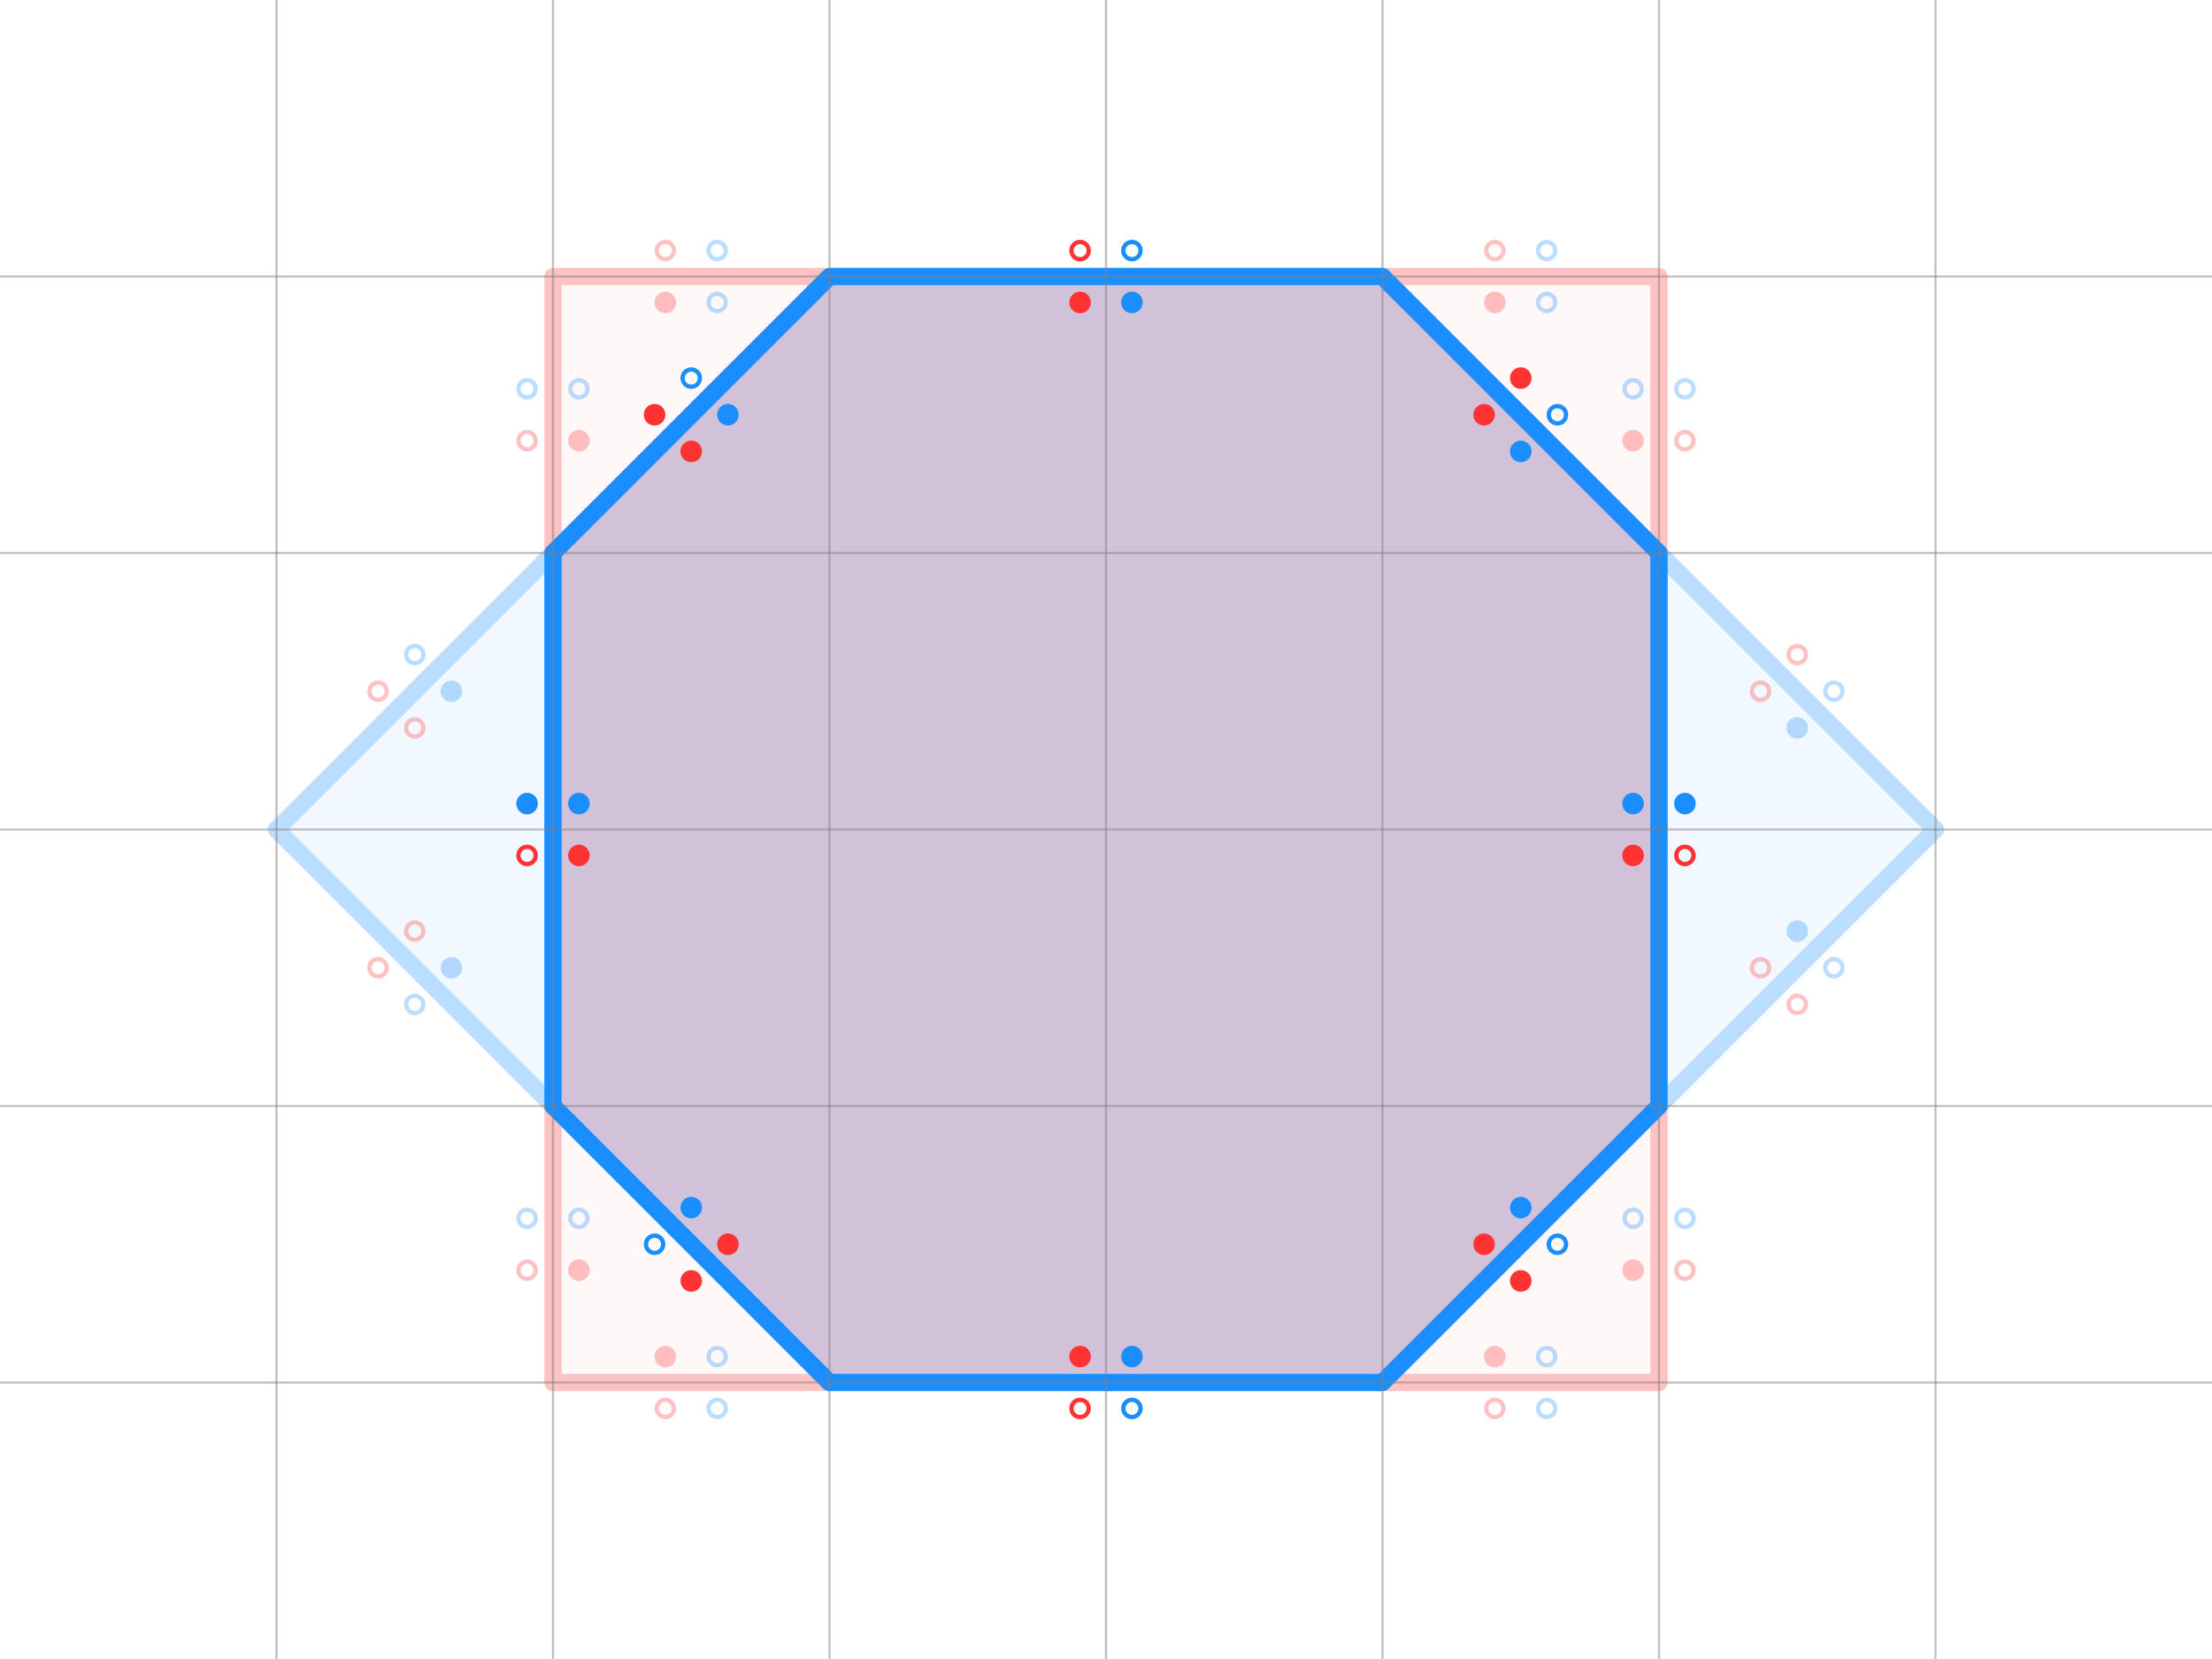
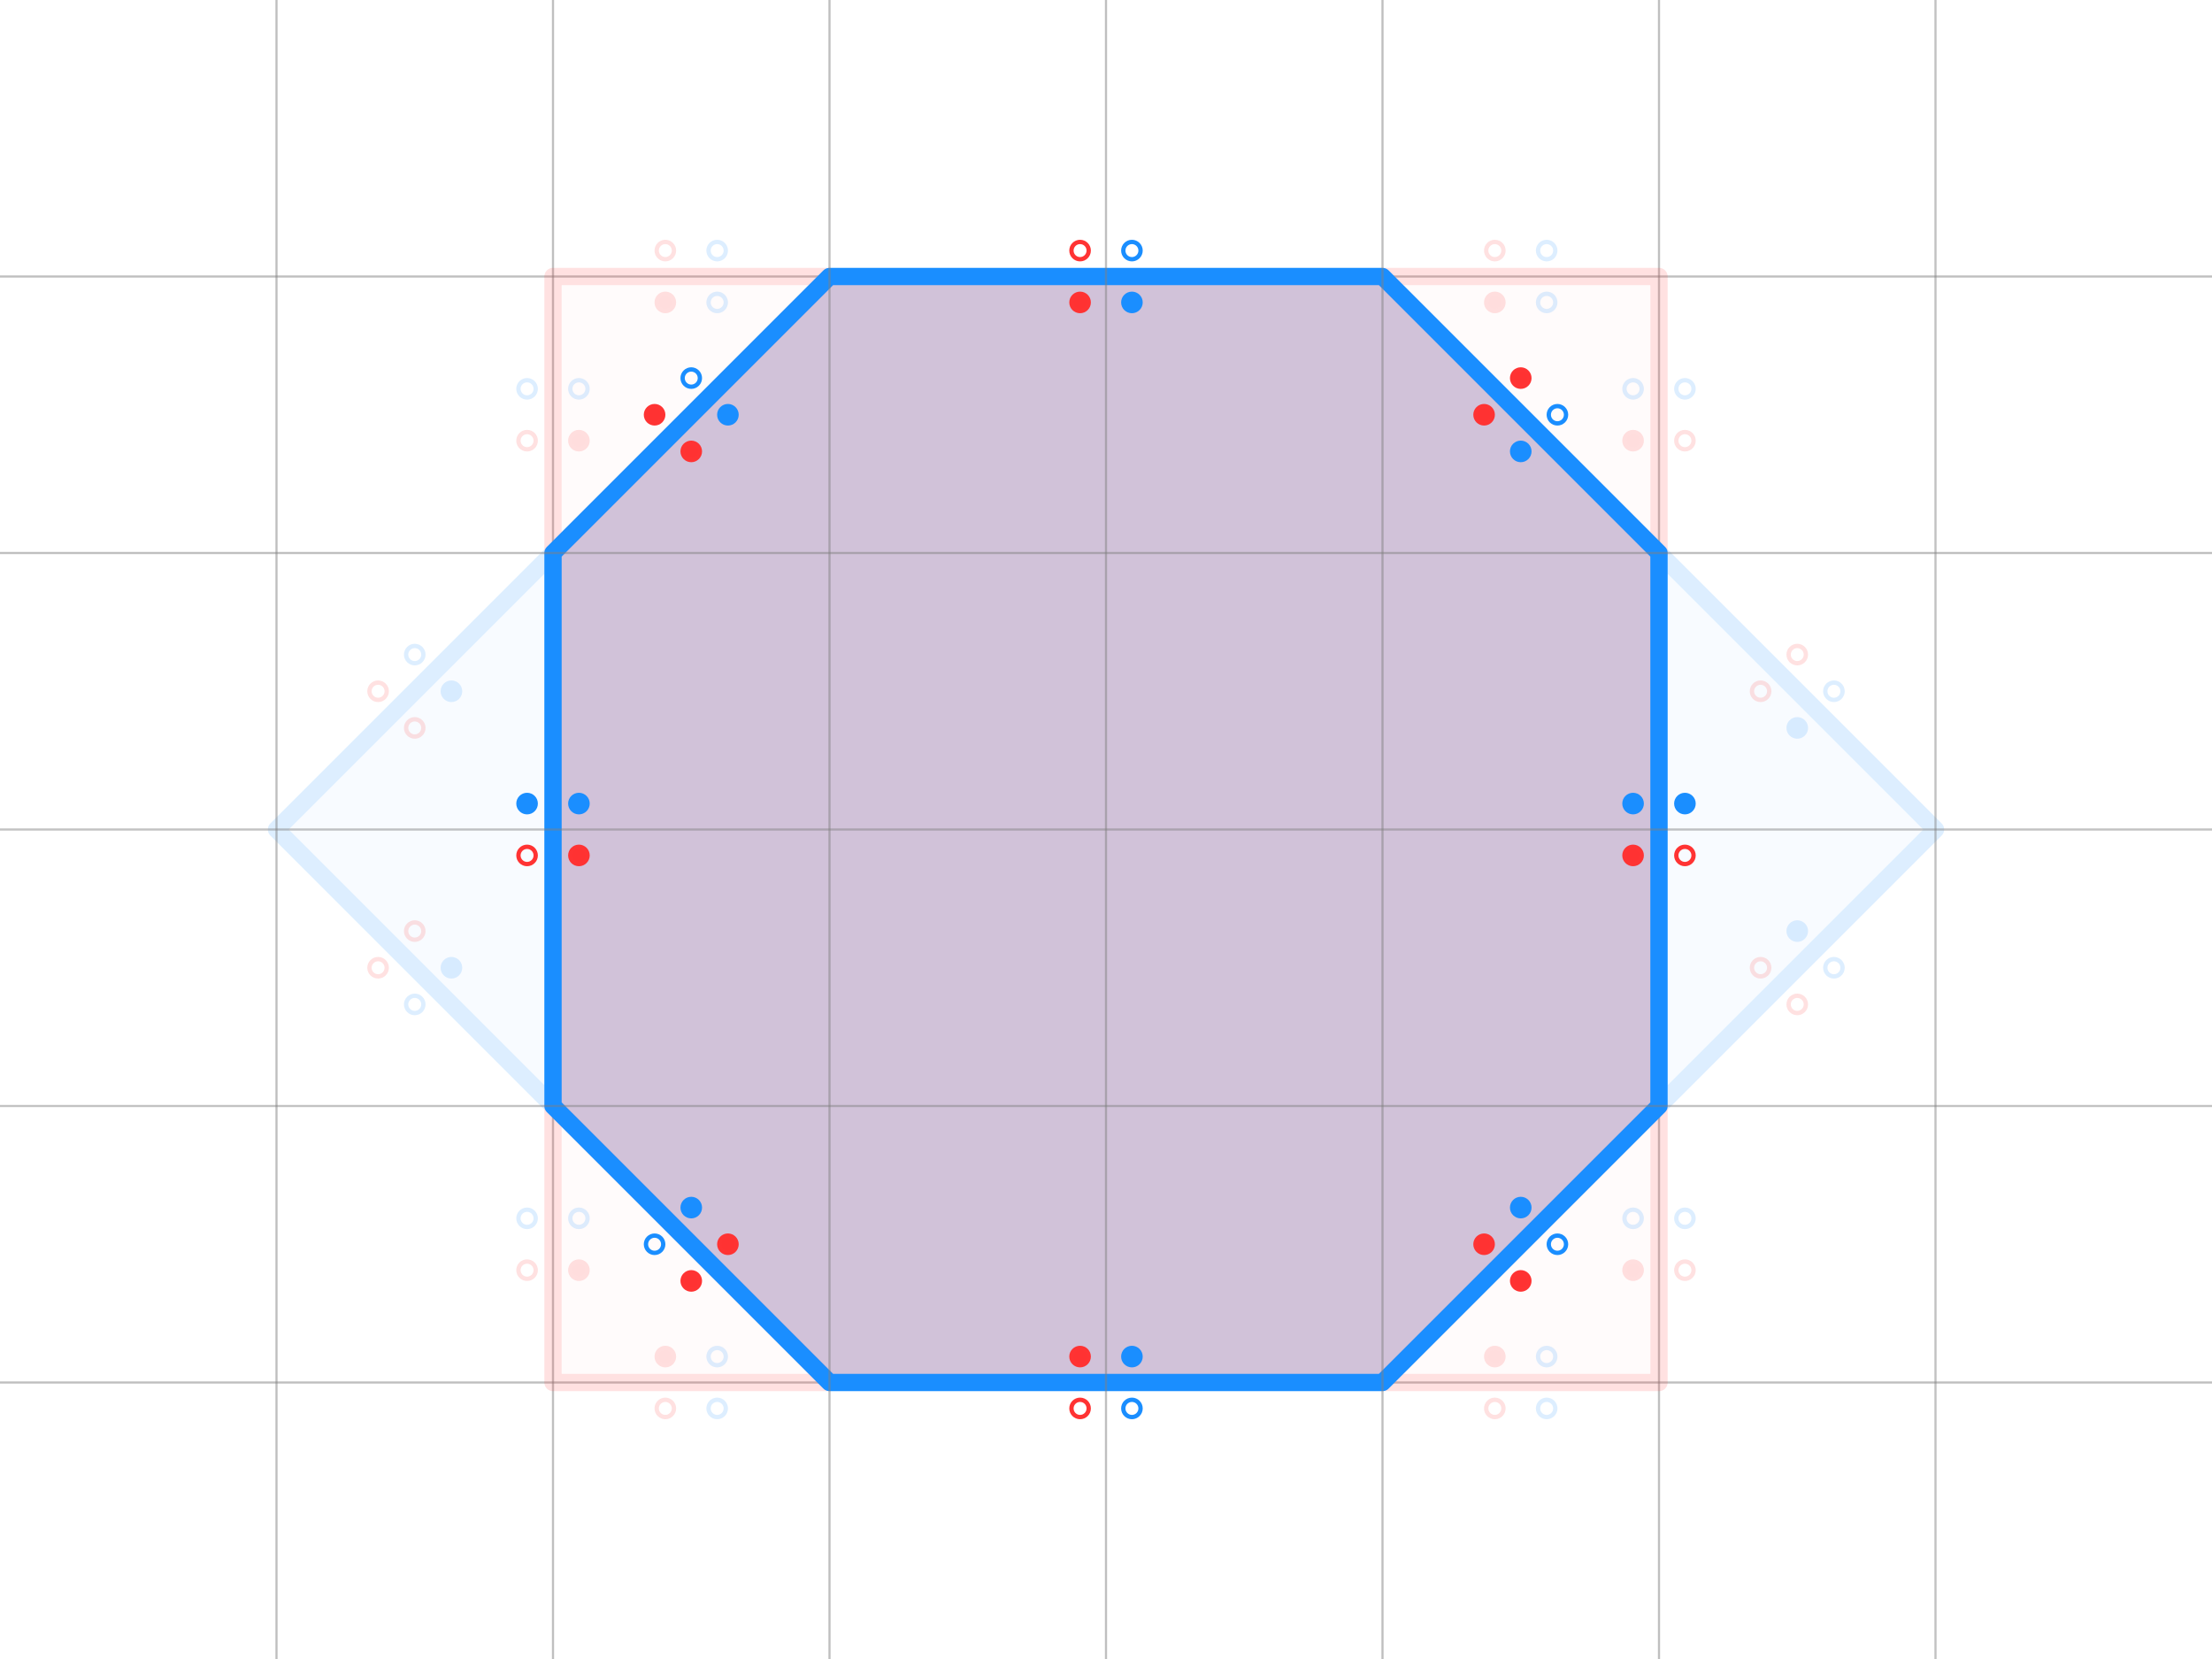
<svg xmlns="http://www.w3.org/2000/svg" width="1024" height="768" viewBox="0 0 1024 768" version="1.1" id="svg5">
  <defs id="defs2">
    </defs>
  <g id="layer1">
-     <path id="path5" style="fill:#1e8cff;fill-opacity:0.2;stroke:#1a8eff;stroke-width:8;stroke-linecap:round;stroke-linejoin:round;stroke-dasharray:none;stroke-opacity:1;opacity:0.3" d="M 256,256 128,384 256,512 Z m 512,0 V 512 L 896,384 Z" />
-     <path id="path4" style="fill:#ff0000;fill-opacity:0.098;stroke:#ff3333;stroke-width:8;stroke-linecap:round;stroke-linejoin:round;stroke-dasharray:none;stroke-opacity:1;opacity:0.3" d="M 256,128 V 256 L 384,128 Z m 384,0 128,128 V 128 Z M 256,512 v 128 h 128 z m 512,0 -128,128 h 128 z" />
+     <path style="fill:#000000;stroke:#808080;stroke-width:1px;stroke-linecap:butt;stroke-linejoin:miter;stroke-opacity:0.5" d="M 768,0 V 768" id="path17" />
+     <path style="fill:#000000;stroke:#808080;stroke-width:1px;stroke-linecap:butt;stroke-linejoin:miter;stroke-opacity:0.5" d="M 1024,640 H 0" id="path32" />
+     <path style="fill:#000000;stroke:#808080;stroke-width:1px;stroke-linecap:butt;stroke-linejoin:miter;stroke-opacity:0.5" d="M 1024,128 H 0" id="path28" />
+     <path style="fill:#000000;stroke:#808080;stroke-width:1px;stroke-linecap:butt;stroke-linejoin:miter;stroke-opacity:0.5" d="M 256,0 V 768" id="path13" />
+     <path id="path5" style="fill:#1e8cff;fill-opacity:0.2;stroke:#1a8eff;stroke-width:8;stroke-linecap:round;stroke-linejoin:round;stroke-dasharray:none;stroke-opacity:1;opacity:0.15" d="M 256,256 128,384 256,512 Z m 512,0 V 512 L 896,384 Z" />
+     <path id="path4" style="fill:#ff0000;fill-opacity:0.098;stroke:#ff3333;stroke-width:8;stroke-linecap:round;stroke-linejoin:round;stroke-dasharray:none;stroke-opacity:1;opacity:0.15" d="M 256,128 V 256 L 384,128 Z m 384,0 128,128 V 128 Z M 256,512 v 128 h 128 z m 512,0 -128,128 h 128 z" />
    <path id="path2" style="fill:#ff0000;fill-opacity:0.098;stroke:none;stroke-width:8;stroke-linecap:round;stroke-linejoin:round;stroke-dasharray:none;stroke-opacity:1" d="M 384 128 L 256 256 L 256 512 L 384 640 L 640 640 L 768 512 L 768 256 L 640 128 L 384 128 z " />
    <path id="path1" style="fill:#5d65b7;fill-opacity:0.278;stroke:#1a8eff;stroke-width:8;stroke-linecap:round;stroke-linejoin:round;stroke-dasharray:none;stroke-opacity:1" d="M 384 128 L 256 256 L 256 512 L 384 640 L 640 640 L 768 512 L 768 256 L 640 128 L 384 128 z " />
    <path style="fill:#000000;stroke:#808080;stroke-width:1px;stroke-linecap:butt;stroke-linejoin:miter;stroke-opacity:0.5" d="M 128,0 V 768" id="path11" />
-     <path style="fill:#000000;stroke:#808080;stroke-width:1px;stroke-linecap:butt;stroke-linejoin:miter;stroke-opacity:0.5" d="M 256,0 V 768" id="path13" />
    <path style="fill:#000000;stroke:#808080;stroke-width:1px;stroke-linecap:butt;stroke-linejoin:miter;stroke-opacity:0.5" d="M 384,0 V 768" id="path14" />
    <path style="fill:#000000;stroke:#808080;stroke-width:1px;stroke-linecap:butt;stroke-linejoin:miter;stroke-opacity:0.5" d="M 512,0 V 768" id="path15" />
    <path style="fill:#000000;stroke:#808080;stroke-width:1px;stroke-linecap:butt;stroke-linejoin:miter;stroke-opacity:0.5" d="M 640,0 V 768" id="path16" />
-     <path style="fill:#000000;stroke:#808080;stroke-width:1px;stroke-linecap:butt;stroke-linejoin:miter;stroke-opacity:0.5" d="M 768,0 V 768" id="path17" />
    <path style="fill:#000000;stroke:#808080;stroke-width:1px;stroke-linecap:butt;stroke-linejoin:miter;stroke-opacity:0.5;opacity:0.942" d="M 896,0 V 768" id="path18" />
-     <path style="fill:#000000;stroke:#808080;stroke-width:1px;stroke-linecap:butt;stroke-linejoin:miter;stroke-opacity:0.5" d="M 1024,128 H 0" id="path28" />
    <path style="fill:#000000;stroke:#808080;stroke-width:1px;stroke-linecap:butt;stroke-linejoin:miter;stroke-opacity:0.5" d="M 1024,256 H 0" id="path29" />
    <path style="fill:#000000;stroke:#808080;stroke-width:1px;stroke-linecap:butt;stroke-linejoin:miter;stroke-opacity:0.5;opacity:0.942" d="M 1024,384 H 0" id="path30" />
    <path style="fill:#000000;stroke:#808080;stroke-width:1px;stroke-linecap:butt;stroke-linejoin:miter;stroke-opacity:0.5;opacity:0.942" d="M 1024,512 H 0" id="path31" />
-     <path style="fill:#000000;stroke:#808080;stroke-width:1px;stroke-linecap:butt;stroke-linejoin:miter;stroke-opacity:0.5" d="M 1024,640 H 0" id="path32" />
    <circle style="fill:none;fill-opacity:1;stroke:#ff3333;stroke-width:2;stroke-linecap:round;stroke-linejoin:round;stroke-miterlimit:16;stroke-dasharray:none;stroke-opacity:1" id="circle126" cx="500" cy="116" r="4" />
    <circle style="fill:none;fill-opacity:1;stroke:#1a8eff;stroke-width:2;stroke-linecap:round;stroke-linejoin:round;stroke-miterlimit:16;stroke-dasharray:none;stroke-opacity:1" id="circle33" cx="524" cy="116" r="4" />
    <circle style="fill:#ff3232;fill-opacity:1;stroke:#ff3333;stroke-width:2;stroke-linecap:round;stroke-linejoin:round;stroke-miterlimit:16;stroke-dasharray:none;stroke-opacity:1" id="circle34" cx="500" cy="140" r="4" />
    <circle style="fill:#1a8eff;fill-opacity:1;stroke:#1a8eff;stroke-width:2;stroke-linecap:round;stroke-linejoin:round;stroke-miterlimit:16;stroke-dasharray:none;stroke-opacity:1" id="circle35" cx="524" cy="140" r="4" />
-     <g id="g45" transform="rotate(-90,504,376)" style="opacity:0.3">
+     <g id="g45" transform="rotate(-90,504,376)" style="opacity:0.15">
      <circle style="fill:none;fill-opacity:1;stroke:#ff3333;stroke-width:2;stroke-linecap:round;stroke-linejoin:round;stroke-miterlimit:16;stroke-dasharray:none;stroke-opacity:1" id="circle36" cx="292" cy="116" r="4" />
      <circle style="fill:none;fill-opacity:1;stroke:#1a8eff;stroke-width:2;stroke-linecap:round;stroke-linejoin:round;stroke-miterlimit:16;stroke-dasharray:none;stroke-opacity:1" id="circle37" cx="316" cy="116" r="4" />
      <circle style="fill:#ff3232;fill-opacity:1;stroke:#ff3333;stroke-width:2;stroke-linecap:round;stroke-linejoin:round;stroke-miterlimit:16;stroke-dasharray:none;stroke-opacity:1" id="circle38" cx="292" cy="140" r="4" />
      <circle style="fill:none;fill-opacity:1;stroke:#1a8eff;stroke-width:2;stroke-linecap:round;stroke-linejoin:round;stroke-miterlimit:16;stroke-dasharray:none;stroke-opacity:1" id="circle39" cx="316" cy="140" r="4" />
    </g>
    <circle style="fill:#ff3232;fill-opacity:1;stroke:#ff3333;stroke-width:2;stroke-linecap:round;stroke-linejoin:round;stroke-miterlimit:16;stroke-dasharray:none;stroke-opacity:1" id="circle40" cx="-645.568" cy="169.019" r="4" transform="matrix(-0.7071068,-0.7071068,-0.7071068,0.7071068,0,0)" />
    <circle style="fill:#1a8eff;fill-opacity:1;stroke:#1a8eff;stroke-width:2;stroke-linecap:round;stroke-linejoin:round;stroke-miterlimit:16;stroke-dasharray:none;stroke-opacity:1" id="circle41" cx="-621.568" cy="169.019" r="4" transform="matrix(-0.7071068,-0.7071068,-0.7071068,0.7071068,0,0)" />
    <circle style="fill:#ff3232;fill-opacity:1;stroke:#ff3333;stroke-width:2;stroke-linecap:round;stroke-linejoin:round;stroke-miterlimit:16;stroke-dasharray:none;stroke-opacity:1" id="circle42" cx="-645.568" cy="193.019" r="4" transform="matrix(-0.7071068,-0.7071068,-0.7071068,0.7071068,0,0)" />
    <circle style="fill:none;fill-opacity:1;stroke:#1a8eff;stroke-width:2;stroke-linecap:round;stroke-linejoin:round;stroke-miterlimit:16;stroke-dasharray:none;stroke-opacity:1" id="circle43" cx="-621.568" cy="193.019" r="4" transform="matrix(-0.7071068,-0.7071068,-0.7071068,0.7071068,0,0)" />
-     <g id="g48" transform="matrix(1,0,0,-1,16,768)" style="opacity:0.3">
+     <g id="g48" transform="matrix(1,0,0,-1,16,768)" style="opacity:0.15">
      <circle style="fill:none;fill-opacity:1;stroke:#ff3333;stroke-width:2;stroke-linecap:round;stroke-linejoin:round;stroke-miterlimit:16;stroke-dasharray:none;stroke-opacity:1" id="circle45" cx="292" cy="116" r="4" />
      <circle style="fill:none;fill-opacity:1;stroke:#1a8eff;stroke-width:2;stroke-linecap:round;stroke-linejoin:round;stroke-miterlimit:16;stroke-dasharray:none;stroke-opacity:1" id="circle46" cx="316" cy="116" r="4" />
      <circle style="fill:#ff3232;fill-opacity:1;stroke:#ff3333;stroke-width:2;stroke-linecap:round;stroke-linejoin:round;stroke-miterlimit:16;stroke-dasharray:none;stroke-opacity:1" id="circle47" cx="292" cy="140" r="4" />
      <circle style="fill:none;fill-opacity:1;stroke:#1a8eff;stroke-width:2;stroke-linecap:round;stroke-linejoin:round;stroke-miterlimit:16;stroke-dasharray:none;stroke-opacity:1" id="circle48" cx="316" cy="140" r="4" />
    </g>
    <circle style="fill:none;fill-opacity:1;stroke:#ff3333;stroke-width:2;stroke-linecap:round;stroke-linejoin:round;stroke-miterlimit:16;stroke-dasharray:none;stroke-opacity:1" id="circle49" cx="-396" cy="244" r="4" transform="rotate(-90)" />
    <circle style="fill:#1a8eff;fill-opacity:1;stroke:#1a8eff;stroke-width:2;stroke-linecap:round;stroke-linejoin:round;stroke-miterlimit:16;stroke-dasharray:none;stroke-opacity:1" id="circle50" cx="-372" cy="244" r="4" transform="rotate(-90)" />
    <circle style="fill:#ff3232;fill-opacity:1;stroke:#ff3333;stroke-width:2;stroke-linecap:round;stroke-linejoin:round;stroke-miterlimit:16;stroke-dasharray:none;stroke-opacity:1" id="circle51" cx="-396" cy="268" r="4" transform="rotate(-90)" />
    <circle style="fill:#1a8eff;fill-opacity:1;stroke:#1a8eff;stroke-width:2;stroke-linecap:round;stroke-linejoin:round;stroke-miterlimit:16;stroke-dasharray:none;stroke-opacity:1" id="circle52" cx="-372" cy="268" r="4" transform="rotate(-90)" />
-     <g id="g6" style="opacity:0.3">
+     <g id="g6" style="opacity:0.15">
      <circle style="fill:none;fill-opacity:1;stroke:#ff3333;stroke-width:2;stroke-linecap:round;stroke-linejoin:round;stroke-miterlimit:16;stroke-dasharray:none;stroke-opacity:1" id="circle53" cx="-102.51" cy="350.039" r="4" transform="rotate(-45)" />
      <circle style="fill:none;fill-opacity:1;stroke:#1a8eff;stroke-width:2;stroke-linecap:round;stroke-linejoin:round;stroke-miterlimit:16;stroke-dasharray:none;stroke-opacity:1" id="circle54" cx="-78.51" cy="350.039" r="4" transform="rotate(-45)" />
      <circle style="fill:none;fill-opacity:1;stroke:#ff3333;stroke-width:2;stroke-linecap:round;stroke-linejoin:round;stroke-miterlimit:16;stroke-dasharray:none;stroke-opacity:1" id="circle55" cx="-102.51" cy="374.039" r="4" transform="rotate(-45)" />
      <circle style="fill:#1a8eff;fill-opacity:1;stroke:#1a8eff;stroke-width:2;stroke-linecap:round;stroke-linejoin:round;stroke-miterlimit:16;stroke-dasharray:none;stroke-opacity:1" id="circle56" cx="-78.51" cy="374.039" r="4" transform="rotate(-45)" />
    </g>
-     <g id="g5" style="opacity:0.3">
+     <g id="g5" style="opacity:0.15">
      <circle style="fill:none;fill-opacity:1;stroke:#ff3333;stroke-width:2;stroke-linecap:round;stroke-linejoin:round;stroke-miterlimit:16;stroke-dasharray:none;stroke-opacity:1" id="circle57" cx="440.548" cy="169.019" r="4" transform="rotate(45)" />
      <circle style="fill:#1a8eff;fill-opacity:1;stroke:#1a8eff;stroke-width:2;stroke-linecap:round;stroke-linejoin:round;stroke-miterlimit:16;stroke-dasharray:none;stroke-opacity:1" id="circle58" cx="464.548" cy="169.019" r="4" transform="rotate(45)" />
      <circle style="fill:none;fill-opacity:1;stroke:#ff3333;stroke-width:2;stroke-linecap:round;stroke-linejoin:round;stroke-miterlimit:16;stroke-dasharray:none;stroke-opacity:1" id="circle59" cx="440.548" cy="193.019" r="4" transform="rotate(45)" />
      <circle style="fill:none;fill-opacity:1;stroke:#1a8eff;stroke-width:2;stroke-linecap:round;stroke-linejoin:round;stroke-miterlimit:16;stroke-dasharray:none;stroke-opacity:1" id="circle60" cx="464.548" cy="193.019" r="4" transform="rotate(45)" />
    </g>
    <circle style="fill:none;fill-opacity:1;stroke:#ff3333;stroke-width:2;stroke-linecap:round;stroke-linejoin:round;stroke-miterlimit:16;stroke-dasharray:none;stroke-opacity:1" id="circle61" cx="-396" cy="-780" r="4" transform="matrix(0,-1,-1,0,0,0)" />
    <circle style="fill:#1a8eff;fill-opacity:1;stroke:#1a8eff;stroke-width:2;stroke-linecap:round;stroke-linejoin:round;stroke-miterlimit:16;stroke-dasharray:none;stroke-opacity:1" id="circle62" cx="-372" cy="-780" r="4" transform="matrix(0,-1,-1,0,0,0)" />
    <circle style="fill:#ff3232;fill-opacity:1;stroke:#ff3333;stroke-width:2;stroke-linecap:round;stroke-linejoin:round;stroke-miterlimit:16;stroke-dasharray:none;stroke-opacity:1" id="circle63" cx="-396" cy="-756" r="4" transform="matrix(0,-1,-1,0,0,0)" />
    <circle style="fill:#1a8eff;fill-opacity:1;stroke:#1a8eff;stroke-width:2;stroke-linecap:round;stroke-linejoin:round;stroke-miterlimit:16;stroke-dasharray:none;stroke-opacity:1" id="circle64" cx="-372" cy="-756" r="4" transform="matrix(0,-1,-1,0,0,0)" />
-     <circle style="fill:none;fill-opacity:1;stroke:#ff3333;stroke-width:2;stroke-linecap:round;stroke-linejoin:round;stroke-miterlimit:16;stroke-dasharray:none;stroke-opacity:1;opacity:0.3" id="circle65" cx="802.587" cy="350.039" r="4" transform="matrix(0.7071068,0.7071068,0.7071068,-0.7071068,0,0)" />
-     <circle style="fill:#1a8eff;fill-opacity:1;stroke:#1a8eff;stroke-width:2;stroke-linecap:round;stroke-linejoin:round;stroke-miterlimit:16;stroke-dasharray:none;stroke-opacity:1;opacity:0.3" id="circle66" cx="826.587" cy="350.039" r="4" transform="matrix(0.7071068,0.7071068,0.7071068,-0.7071068,0,0)" />
-     <circle style="fill:none;fill-opacity:1;stroke:#ff3333;stroke-width:2;stroke-linecap:round;stroke-linejoin:round;stroke-miterlimit:16;stroke-dasharray:none;stroke-opacity:1;opacity:0.3" id="circle67" cx="802.587" cy="374.039" r="4" transform="matrix(0.7071068,0.7071068,0.7071068,-0.7071068,0,0)" />
-     <circle style="fill:none;fill-opacity:1;stroke:#1a8eff;stroke-width:2;stroke-linecap:round;stroke-linejoin:round;stroke-miterlimit:16;stroke-dasharray:none;stroke-opacity:1;opacity:0.3" id="circle68" cx="826.587" cy="374.039" r="4" transform="matrix(0.7071068,0.7071068,0.7071068,-0.7071068,0,0)" />
-     <circle style="fill:none;fill-opacity:1;stroke:#ff3333;stroke-width:2;stroke-linecap:round;stroke-linejoin:round;stroke-miterlimit:16;stroke-dasharray:none;stroke-opacity:1;opacity:0.3" id="circle69" cx="259.529" cy="-917.097" r="4" transform="matrix(0.7071068,-0.7071068,-0.7071068,-0.7071068,0,0)" />
-     <circle style="fill:none;fill-opacity:1;stroke:#1a8eff;stroke-width:2;stroke-linecap:round;stroke-linejoin:round;stroke-miterlimit:16;stroke-dasharray:none;stroke-opacity:1;opacity:0.3" id="circle70" cx="283.529" cy="-917.097" r="4" transform="matrix(0.7071068,-0.7071068,-0.7071068,-0.7071068,0,0)" />
-     <circle style="fill:none;fill-opacity:1;stroke:#ff3333;stroke-width:2;stroke-linecap:round;stroke-linejoin:round;stroke-miterlimit:16;stroke-dasharray:none;stroke-opacity:1;opacity:0.3" id="circle71" cx="259.529" cy="-893.097" r="4" transform="matrix(0.7071068,-0.7071068,-0.7071068,-0.7071068,0,0)" />
-     <circle style="fill:#1a8eff;fill-opacity:1;stroke:#1a8eff;stroke-width:2;stroke-linecap:round;stroke-linejoin:round;stroke-miterlimit:16;stroke-dasharray:none;stroke-opacity:1;opacity:0.3" id="circle72" cx="283.529" cy="-893.097" r="4" transform="matrix(0.7071068,-0.7071068,-0.7071068,-0.7071068,0,0)" />
-     <g id="g88" transform="translate(16)" style="opacity:0.3">
+     <g id="g2" style="opacity:0.15">
+       <circle style="fill:none;fill-opacity:1;stroke:#ff3333;stroke-width:2;stroke-linecap:round;stroke-linejoin:round;stroke-miterlimit:16;stroke-dasharray:none;stroke-opacity:1;opacity:1" id="circle65" cx="802.587" cy="350.039" r="4" transform="matrix(0.7071068,0.7071068,0.7071068,-0.7071068,0,0)" />
+       <circle style="fill:#1a8eff;fill-opacity:1;stroke:#1a8eff;stroke-width:2;stroke-linecap:round;stroke-linejoin:round;stroke-miterlimit:16;stroke-dasharray:none;stroke-opacity:1;opacity:1" id="circle66" cx="826.587" cy="350.039" r="4" transform="matrix(0.7071068,0.7071068,0.7071068,-0.7071068,0,0)" />
+       <circle style="fill:none;fill-opacity:1;stroke:#ff3333;stroke-width:2;stroke-linecap:round;stroke-linejoin:round;stroke-miterlimit:16;stroke-dasharray:none;stroke-opacity:1;opacity:1" id="circle67" cx="802.587" cy="374.039" r="4" transform="matrix(0.7071068,0.7071068,0.7071068,-0.7071068,0,0)" />
+       <circle style="fill:none;fill-opacity:1;stroke:#1a8eff;stroke-width:2;stroke-linecap:round;stroke-linejoin:round;stroke-miterlimit:16;stroke-dasharray:none;stroke-opacity:1;opacity:1" id="circle68" cx="826.587" cy="374.039" r="4" transform="matrix(0.7071068,0.7071068,0.7071068,-0.7071068,0,0)" />
+     </g>
+     <g id="g1" style="opacity:0.15">
+       <circle style="fill:none;fill-opacity:1;stroke:#ff3333;stroke-width:2;stroke-linecap:round;stroke-linejoin:round;stroke-miterlimit:16;stroke-dasharray:none;stroke-opacity:1;opacity:1" id="circle69" cx="259.529" cy="-917.097" r="4" transform="matrix(0.7071068,-0.7071068,-0.7071068,-0.7071068,0,0)" />
+       <circle style="fill:none;fill-opacity:1;stroke:#1a8eff;stroke-width:2;stroke-linecap:round;stroke-linejoin:round;stroke-miterlimit:16;stroke-dasharray:none;stroke-opacity:1;opacity:1" id="circle70" cx="283.529" cy="-917.097" r="4" transform="matrix(0.7071068,-0.7071068,-0.7071068,-0.7071068,0,0)" />
+       <circle style="fill:none;fill-opacity:1;stroke:#ff3333;stroke-width:2;stroke-linecap:round;stroke-linejoin:round;stroke-miterlimit:16;stroke-dasharray:none;stroke-opacity:1;opacity:1" id="circle71" cx="259.529" cy="-893.097" r="4" transform="matrix(0.7071068,-0.7071068,-0.7071068,-0.7071068,0,0)" />
+       <circle style="fill:#1a8eff;fill-opacity:1;stroke:#1a8eff;stroke-width:2;stroke-linecap:round;stroke-linejoin:round;stroke-miterlimit:16;stroke-dasharray:none;stroke-opacity:1;opacity:1" id="circle72" cx="283.529" cy="-893.097" r="4" transform="matrix(0.7071068,-0.7071068,-0.7071068,-0.7071068,0,0)" />
+     </g>
+     <g id="g88" transform="translate(16)" style="opacity:0.15">
      <circle style="fill:none;fill-opacity:1;stroke:#ff3333;stroke-width:2;stroke-linecap:round;stroke-linejoin:round;stroke-miterlimit:16;stroke-dasharray:none;stroke-opacity:1" id="circle85" cx="292" cy="116" r="4" />
      <circle style="fill:none;fill-opacity:1;stroke:#1a8eff;stroke-width:2;stroke-linecap:round;stroke-linejoin:round;stroke-miterlimit:16;stroke-dasharray:none;stroke-opacity:1" id="circle86" cx="316" cy="116" r="4" />
      <circle style="fill:#ff3232;fill-opacity:1;stroke:#ff3333;stroke-width:2;stroke-linecap:round;stroke-linejoin:round;stroke-miterlimit:16;stroke-dasharray:none;stroke-opacity:1" id="circle87" cx="292" cy="140" r="4" />
      <circle style="fill:none;fill-opacity:1;stroke:#1a8eff;stroke-width:2;stroke-linecap:round;stroke-linejoin:round;stroke-miterlimit:16;stroke-dasharray:none;stroke-opacity:1" id="circle88" cx="316" cy="140" r="4" />
    </g>
    <circle style="fill:#ff3232;fill-opacity:1;stroke:#ff3333;stroke-width:2;stroke-linecap:round;stroke-linejoin:round;stroke-miterlimit:16;stroke-dasharray:none;stroke-opacity:1" id="circle89" cx="78.51" cy="-374.039" r="4" transform="matrix(0.7071068,-0.7071068,-0.7071068,-0.7071068,0,0)" />
    <circle style="fill:#1a8eff;fill-opacity:1;stroke:#1a8eff;stroke-width:2;stroke-linecap:round;stroke-linejoin:round;stroke-miterlimit:16;stroke-dasharray:none;stroke-opacity:1" id="circle90" cx="102.51" cy="-374.039" r="4" transform="matrix(0.7071068,-0.7071068,-0.7071068,-0.7071068,0,0)" />
    <circle style="fill:#ff3232;fill-opacity:1;stroke:#ff3333;stroke-width:2;stroke-linecap:round;stroke-linejoin:round;stroke-miterlimit:16;stroke-dasharray:none;stroke-opacity:1" id="circle91" cx="78.51" cy="-350.039" r="4" transform="matrix(0.7071068,-0.7071068,-0.7071068,-0.7071068,0,0)" />
    <circle style="fill:none;fill-opacity:1;stroke:#1a8eff;stroke-width:2;stroke-linecap:round;stroke-linejoin:round;stroke-miterlimit:16;stroke-dasharray:none;stroke-opacity:1" id="circle92" cx="102.51" cy="-350.039" r="4" transform="matrix(0.7071068,-0.7071068,-0.7071068,-0.7071068,0,0)" />
-     <g id="g96" transform="rotate(-90,312,184)" style="opacity:0.3">
+     <g id="g96" transform="rotate(-90,312,184)" style="opacity:0.15">
      <circle style="fill:none;fill-opacity:1;stroke:#ff3333;stroke-width:2;stroke-linecap:round;stroke-linejoin:round;stroke-miterlimit:16;stroke-dasharray:none;stroke-opacity:1" id="circle93" cx="292" cy="116" r="4" />
      <circle style="fill:none;fill-opacity:1;stroke:#1a8eff;stroke-width:2;stroke-linecap:round;stroke-linejoin:round;stroke-miterlimit:16;stroke-dasharray:none;stroke-opacity:1" id="circle94" cx="316" cy="116" r="4" />
      <circle style="fill:#ff3232;fill-opacity:1;stroke:#ff3333;stroke-width:2;stroke-linecap:round;stroke-linejoin:round;stroke-miterlimit:16;stroke-dasharray:none;stroke-opacity:1" id="circle95" cx="292" cy="140" r="4" />
      <circle style="fill:none;fill-opacity:1;stroke:#1a8eff;stroke-width:2;stroke-linecap:round;stroke-linejoin:round;stroke-miterlimit:16;stroke-dasharray:none;stroke-opacity:1" id="circle96" cx="316" cy="140" r="4" />
    </g>
-     <g id="g100" transform="matrix(0,-1,-1,0,896,496)" style="opacity:0.3">
+     <g id="g100" transform="matrix(0,-1,-1,0,896,496)" style="opacity:0.15">
      <circle style="fill:none;fill-opacity:1;stroke:#ff3333;stroke-width:2;stroke-linecap:round;stroke-linejoin:round;stroke-miterlimit:16;stroke-dasharray:none;stroke-opacity:1" id="circle97" cx="292" cy="116" r="4" />
      <circle style="fill:none;fill-opacity:1;stroke:#1a8eff;stroke-width:2;stroke-linecap:round;stroke-linejoin:round;stroke-miterlimit:16;stroke-dasharray:none;stroke-opacity:1" id="circle98" cx="316" cy="116" r="4" />
      <circle style="fill:#ff3232;fill-opacity:1;stroke:#ff3333;stroke-width:2;stroke-linecap:round;stroke-linejoin:round;stroke-miterlimit:16;stroke-dasharray:none;stroke-opacity:1" id="circle99" cx="292" cy="140" r="4" />
      <circle style="fill:none;fill-opacity:1;stroke:#1a8eff;stroke-width:2;stroke-linecap:round;stroke-linejoin:round;stroke-miterlimit:16;stroke-dasharray:none;stroke-opacity:1" id="circle100" cx="316" cy="140" r="4" />
    </g>
    <circle style="fill:#ff3232;fill-opacity:1;stroke:#ff3333;stroke-width:2;stroke-linecap:round;stroke-linejoin:round;stroke-miterlimit:16;stroke-dasharray:none;stroke-opacity:1" id="circle101" cx="621.568" cy="350.039" r="4" transform="matrix(0.7071068,0.7071068,0.7071068,-0.7071068,0,0)" />
    <circle style="fill:#1a8eff;fill-opacity:1;stroke:#1a8eff;stroke-width:2;stroke-linecap:round;stroke-linejoin:round;stroke-miterlimit:16;stroke-dasharray:none;stroke-opacity:1" id="circle102" cx="645.568" cy="350.039" r="4" transform="matrix(0.7071068,0.7071068,0.7071068,-0.7071068,0,0)" />
    <circle style="fill:#ff3232;fill-opacity:1;stroke:#ff3333;stroke-width:2;stroke-linecap:round;stroke-linejoin:round;stroke-miterlimit:16;stroke-dasharray:none;stroke-opacity:1" id="circle103" cx="621.568" cy="374.039" r="4" transform="matrix(0.7071068,0.7071068,0.7071068,-0.7071068,0,0)" />
    <circle style="fill:none;fill-opacity:1;stroke:#1a8eff;stroke-width:2;stroke-linecap:round;stroke-linejoin:round;stroke-miterlimit:16;stroke-dasharray:none;stroke-opacity:1" id="circle104" cx="645.568" cy="374.039" r="4" transform="matrix(0.7071068,0.7071068,0.7071068,-0.7071068,0,0)" />
-     <g id="g108" transform="translate(400)" style="opacity:0.3">
+     <g id="g108" transform="translate(400)" style="opacity:0.15">
      <circle style="fill:none;fill-opacity:1;stroke:#ff3333;stroke-width:2;stroke-linecap:round;stroke-linejoin:round;stroke-miterlimit:16;stroke-dasharray:none;stroke-opacity:1" id="circle105" cx="292" cy="116" r="4" />
      <circle style="fill:none;fill-opacity:1;stroke:#1a8eff;stroke-width:2;stroke-linecap:round;stroke-linejoin:round;stroke-miterlimit:16;stroke-dasharray:none;stroke-opacity:1" id="circle106" cx="316" cy="116" r="4" />
      <circle style="fill:#ff3232;fill-opacity:1;stroke:#ff3333;stroke-width:2;stroke-linecap:round;stroke-linejoin:round;stroke-miterlimit:16;stroke-dasharray:none;stroke-opacity:1" id="circle107" cx="292" cy="140" r="4" />
      <circle style="fill:none;fill-opacity:1;stroke:#1a8eff;stroke-width:2;stroke-linecap:round;stroke-linejoin:round;stroke-miterlimit:16;stroke-dasharray:none;stroke-opacity:1" id="circle108" cx="316" cy="140" r="4" />
    </g>
-     <g id="g112" transform="matrix(1,0,0,-1,400,768)" style="opacity:0.3">
+     <g id="g112" transform="matrix(1,0,0,-1,400,768)" style="opacity:0.15">
      <circle style="fill:none;fill-opacity:1;stroke:#ff3333;stroke-width:2;stroke-linecap:round;stroke-linejoin:round;stroke-miterlimit:16;stroke-dasharray:none;stroke-opacity:1" id="circle109" cx="292" cy="116" r="4" />
      <circle style="fill:none;fill-opacity:1;stroke:#1a8eff;stroke-width:2;stroke-linecap:round;stroke-linejoin:round;stroke-miterlimit:16;stroke-dasharray:none;stroke-opacity:1" id="circle110" cx="316" cy="116" r="4" />
      <circle style="fill:#ff3232;fill-opacity:1;stroke:#ff3333;stroke-width:2;stroke-linecap:round;stroke-linejoin:round;stroke-miterlimit:16;stroke-dasharray:none;stroke-opacity:1" id="circle111" cx="292" cy="140" r="4" />
      <circle style="fill:none;fill-opacity:1;stroke:#1a8eff;stroke-width:2;stroke-linecap:round;stroke-linejoin:round;stroke-miterlimit:16;stroke-dasharray:none;stroke-opacity:1" id="circle112" cx="316" cy="140" r="4" />
    </g>
    <circle style="fill:#ff3232;fill-opacity:1;stroke:#ff3333;stroke-width:2;stroke-linecap:round;stroke-linejoin:round;stroke-miterlimit:16;stroke-dasharray:none;stroke-opacity:1" id="circle113" cx="78.51" cy="-917.097" r="4" transform="matrix(0.7071068,-0.7071068,-0.7071068,-0.7071068,0,0)" />
    <circle style="fill:none;fill-opacity:1;stroke:#1a8eff;stroke-width:2;stroke-linecap:round;stroke-linejoin:round;stroke-miterlimit:16;stroke-dasharray:none;stroke-opacity:1" id="circle114" cx="102.51" cy="-917.097" r="4" transform="matrix(0.7071068,-0.7071068,-0.7071068,-0.7071068,0,0)" />
    <circle style="fill:#ff3232;fill-opacity:1;stroke:#ff3333;stroke-width:2;stroke-linecap:round;stroke-linejoin:round;stroke-miterlimit:16;stroke-dasharray:none;stroke-opacity:1" id="circle115" cx="78.51" cy="-893.097" r="4" transform="matrix(0.7071068,-0.7071068,-0.7071068,-0.7071068,0,0)" />
    <circle style="fill:#1a8eff;fill-opacity:1;stroke:#1a8eff;stroke-width:2;stroke-linecap:round;stroke-linejoin:round;stroke-miterlimit:16;stroke-dasharray:none;stroke-opacity:1" id="circle116" cx="102.51" cy="-893.097" r="4" transform="matrix(0.7071068,-0.7071068,-0.7071068,-0.7071068,0,0)" />
-     <g id="g120" transform="matrix(0,-1,-1,0,896,880)" style="opacity:0.3">
+     <g id="g120" transform="matrix(0,-1,-1,0,896,880)" style="opacity:0.15">
      <circle style="fill:none;fill-opacity:1;stroke:#ff3333;stroke-width:2;stroke-linecap:round;stroke-linejoin:round;stroke-miterlimit:16;stroke-dasharray:none;stroke-opacity:1" id="circle117" cx="292" cy="116" r="4" />
      <circle style="fill:none;fill-opacity:1;stroke:#1a8eff;stroke-width:2;stroke-linecap:round;stroke-linejoin:round;stroke-miterlimit:16;stroke-dasharray:none;stroke-opacity:1" id="circle118" cx="316" cy="116" r="4" />
      <circle style="fill:#ff3232;fill-opacity:1;stroke:#ff3333;stroke-width:2;stroke-linecap:round;stroke-linejoin:round;stroke-miterlimit:16;stroke-dasharray:none;stroke-opacity:1" id="circle119" cx="292" cy="140" r="4" />
      <circle style="fill:none;fill-opacity:1;stroke:#1a8eff;stroke-width:2;stroke-linecap:round;stroke-linejoin:round;stroke-miterlimit:16;stroke-dasharray:none;stroke-opacity:1" id="circle120" cx="316" cy="140" r="4" />
    </g>
    <circle style="fill:#ff3232;fill-opacity:1;stroke:#ff3333;stroke-width:2;stroke-linecap:round;stroke-linejoin:round;stroke-miterlimit:16;stroke-dasharray:none;stroke-opacity:1" id="circle121" cx="500" cy="628" r="4" />
    <circle style="fill:#1a8eff;fill-opacity:1;stroke:#1a8eff;stroke-width:2;stroke-linecap:round;stroke-linejoin:round;stroke-miterlimit:16;stroke-dasharray:none;stroke-opacity:1" id="circle122" cx="524" cy="628" r="4" />
    <circle style="fill:none;fill-opacity:1;stroke:#ff3333;stroke-width:2;stroke-linecap:round;stroke-linejoin:round;stroke-miterlimit:16;stroke-dasharray:none;stroke-opacity:1" id="circle123" cx="500" cy="652" r="4" />
    <circle style="fill:none;fill-opacity:1;stroke:#1a8eff;stroke-width:2;stroke-linecap:round;stroke-linejoin:round;stroke-miterlimit:16;stroke-dasharray:none;stroke-opacity:1" id="circle124" cx="524" cy="652" r="4" />
  </g>
</svg>
